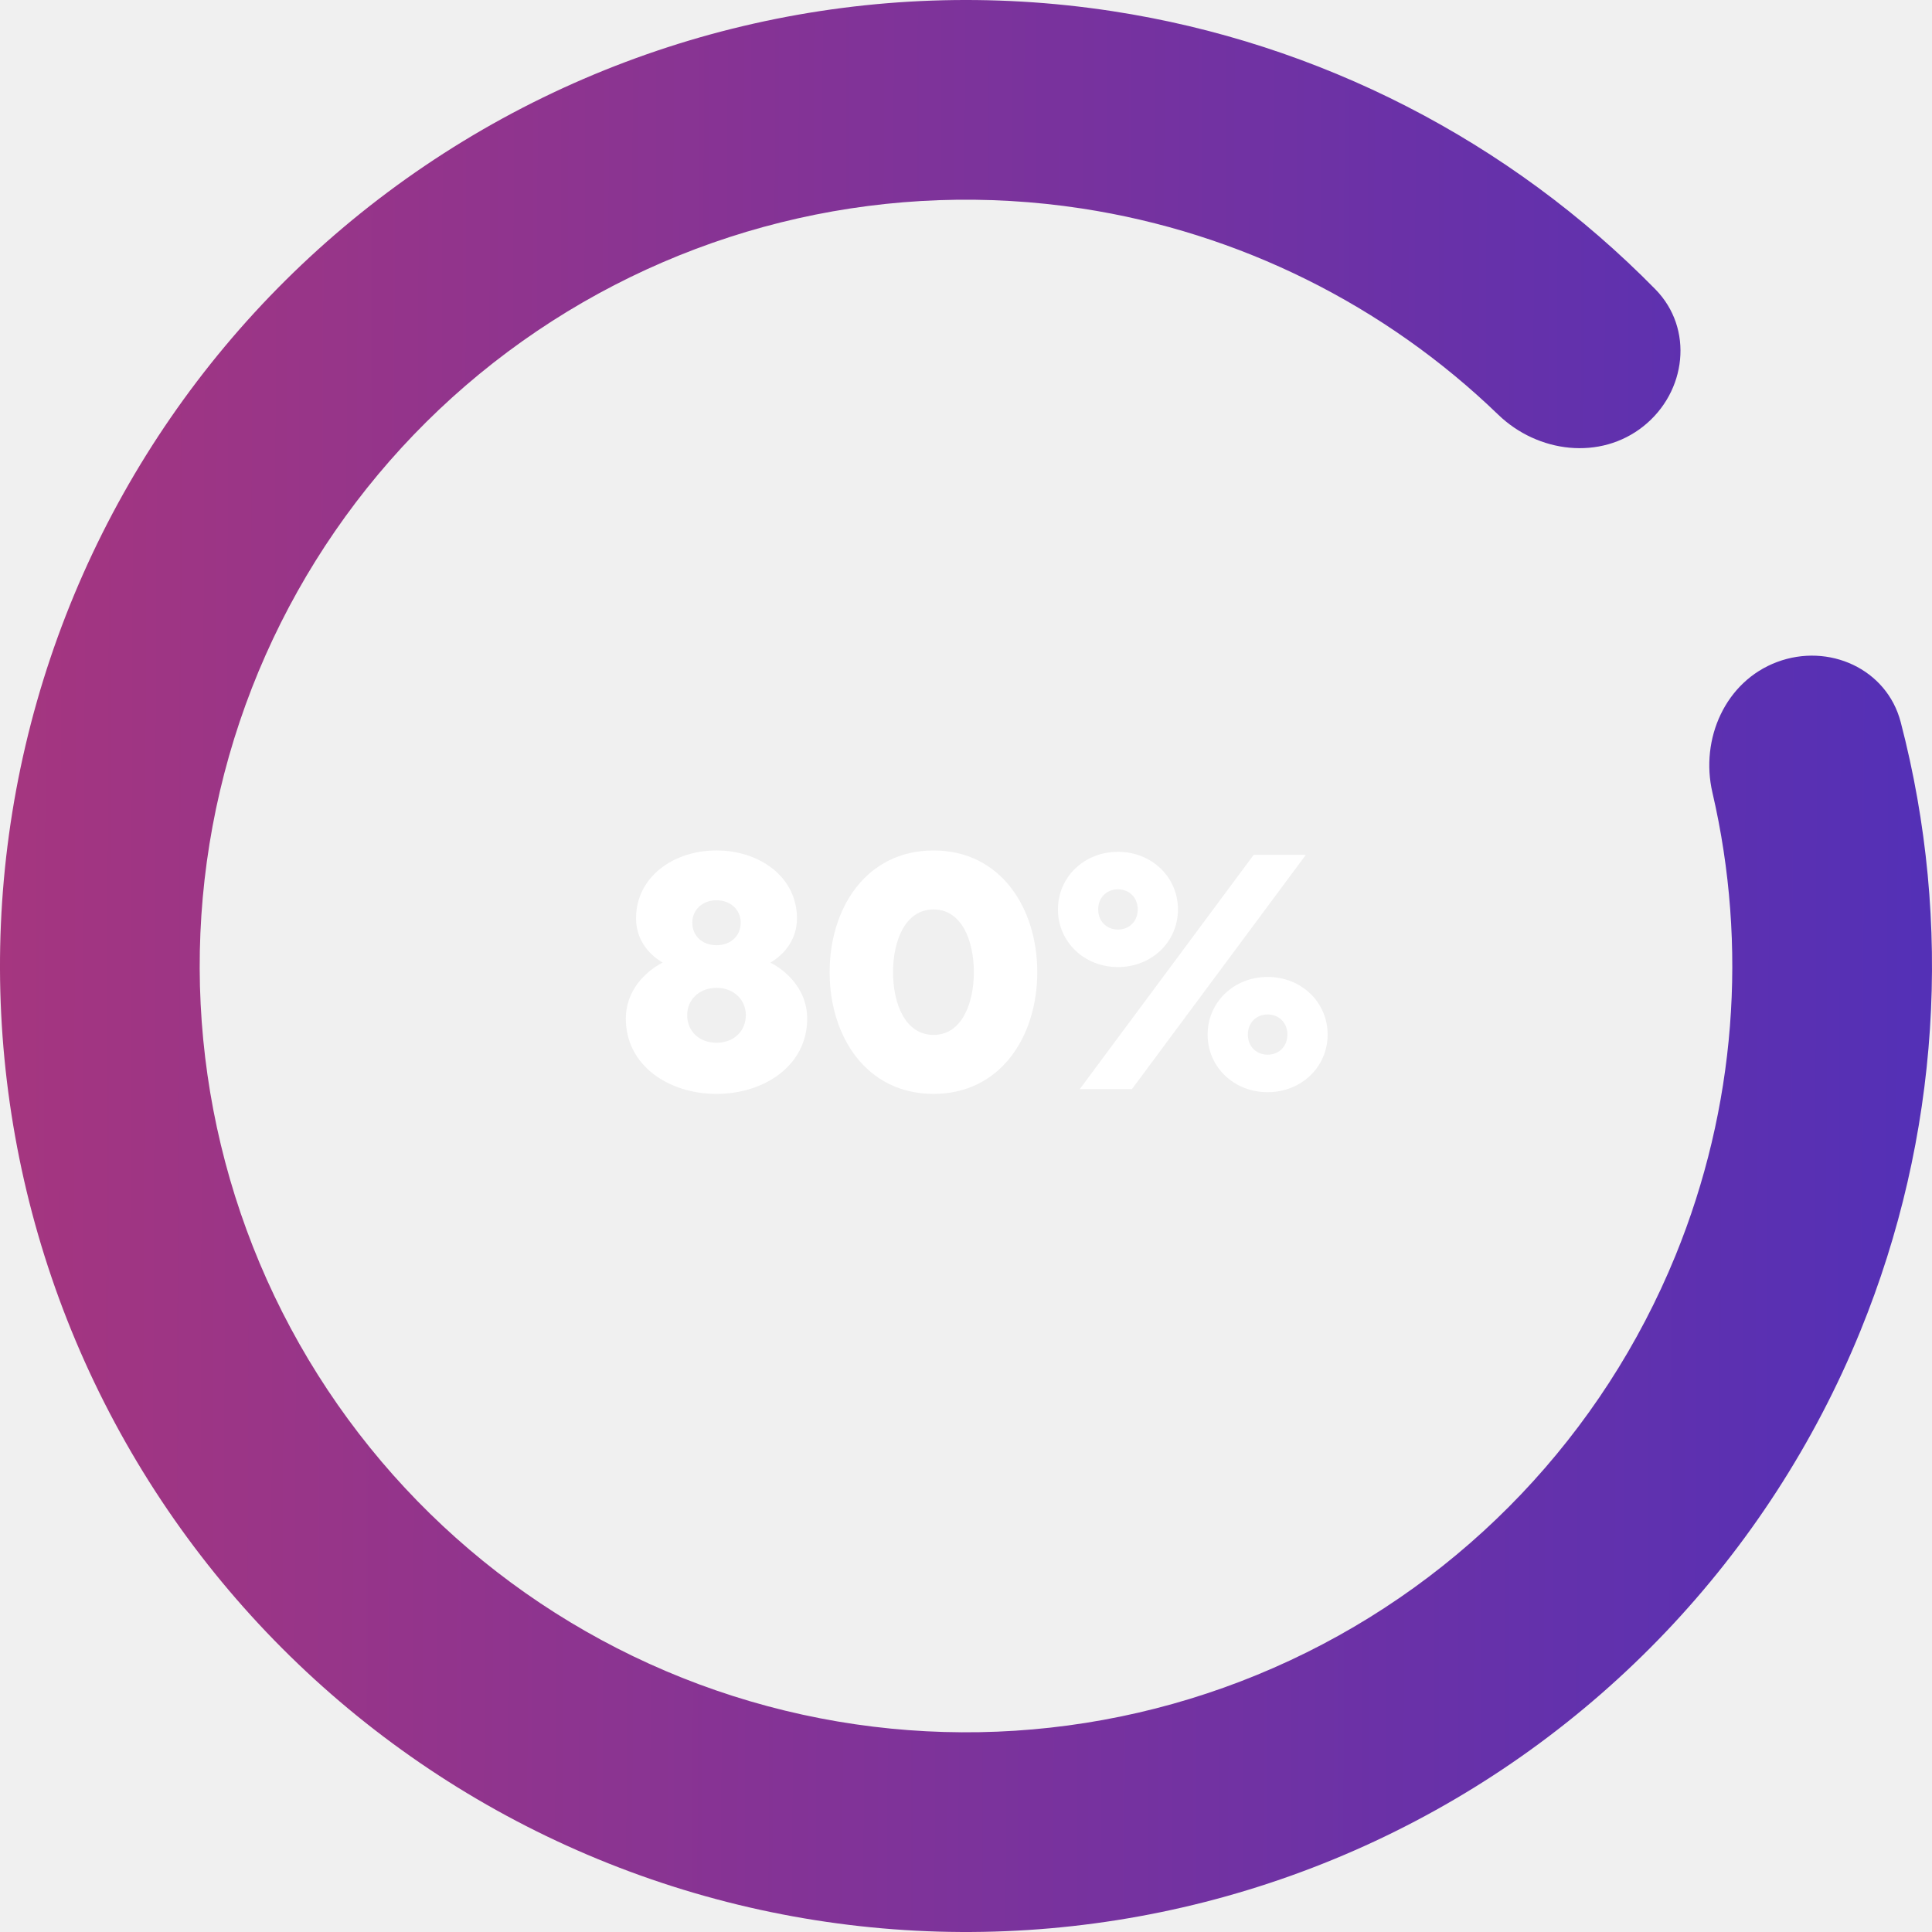
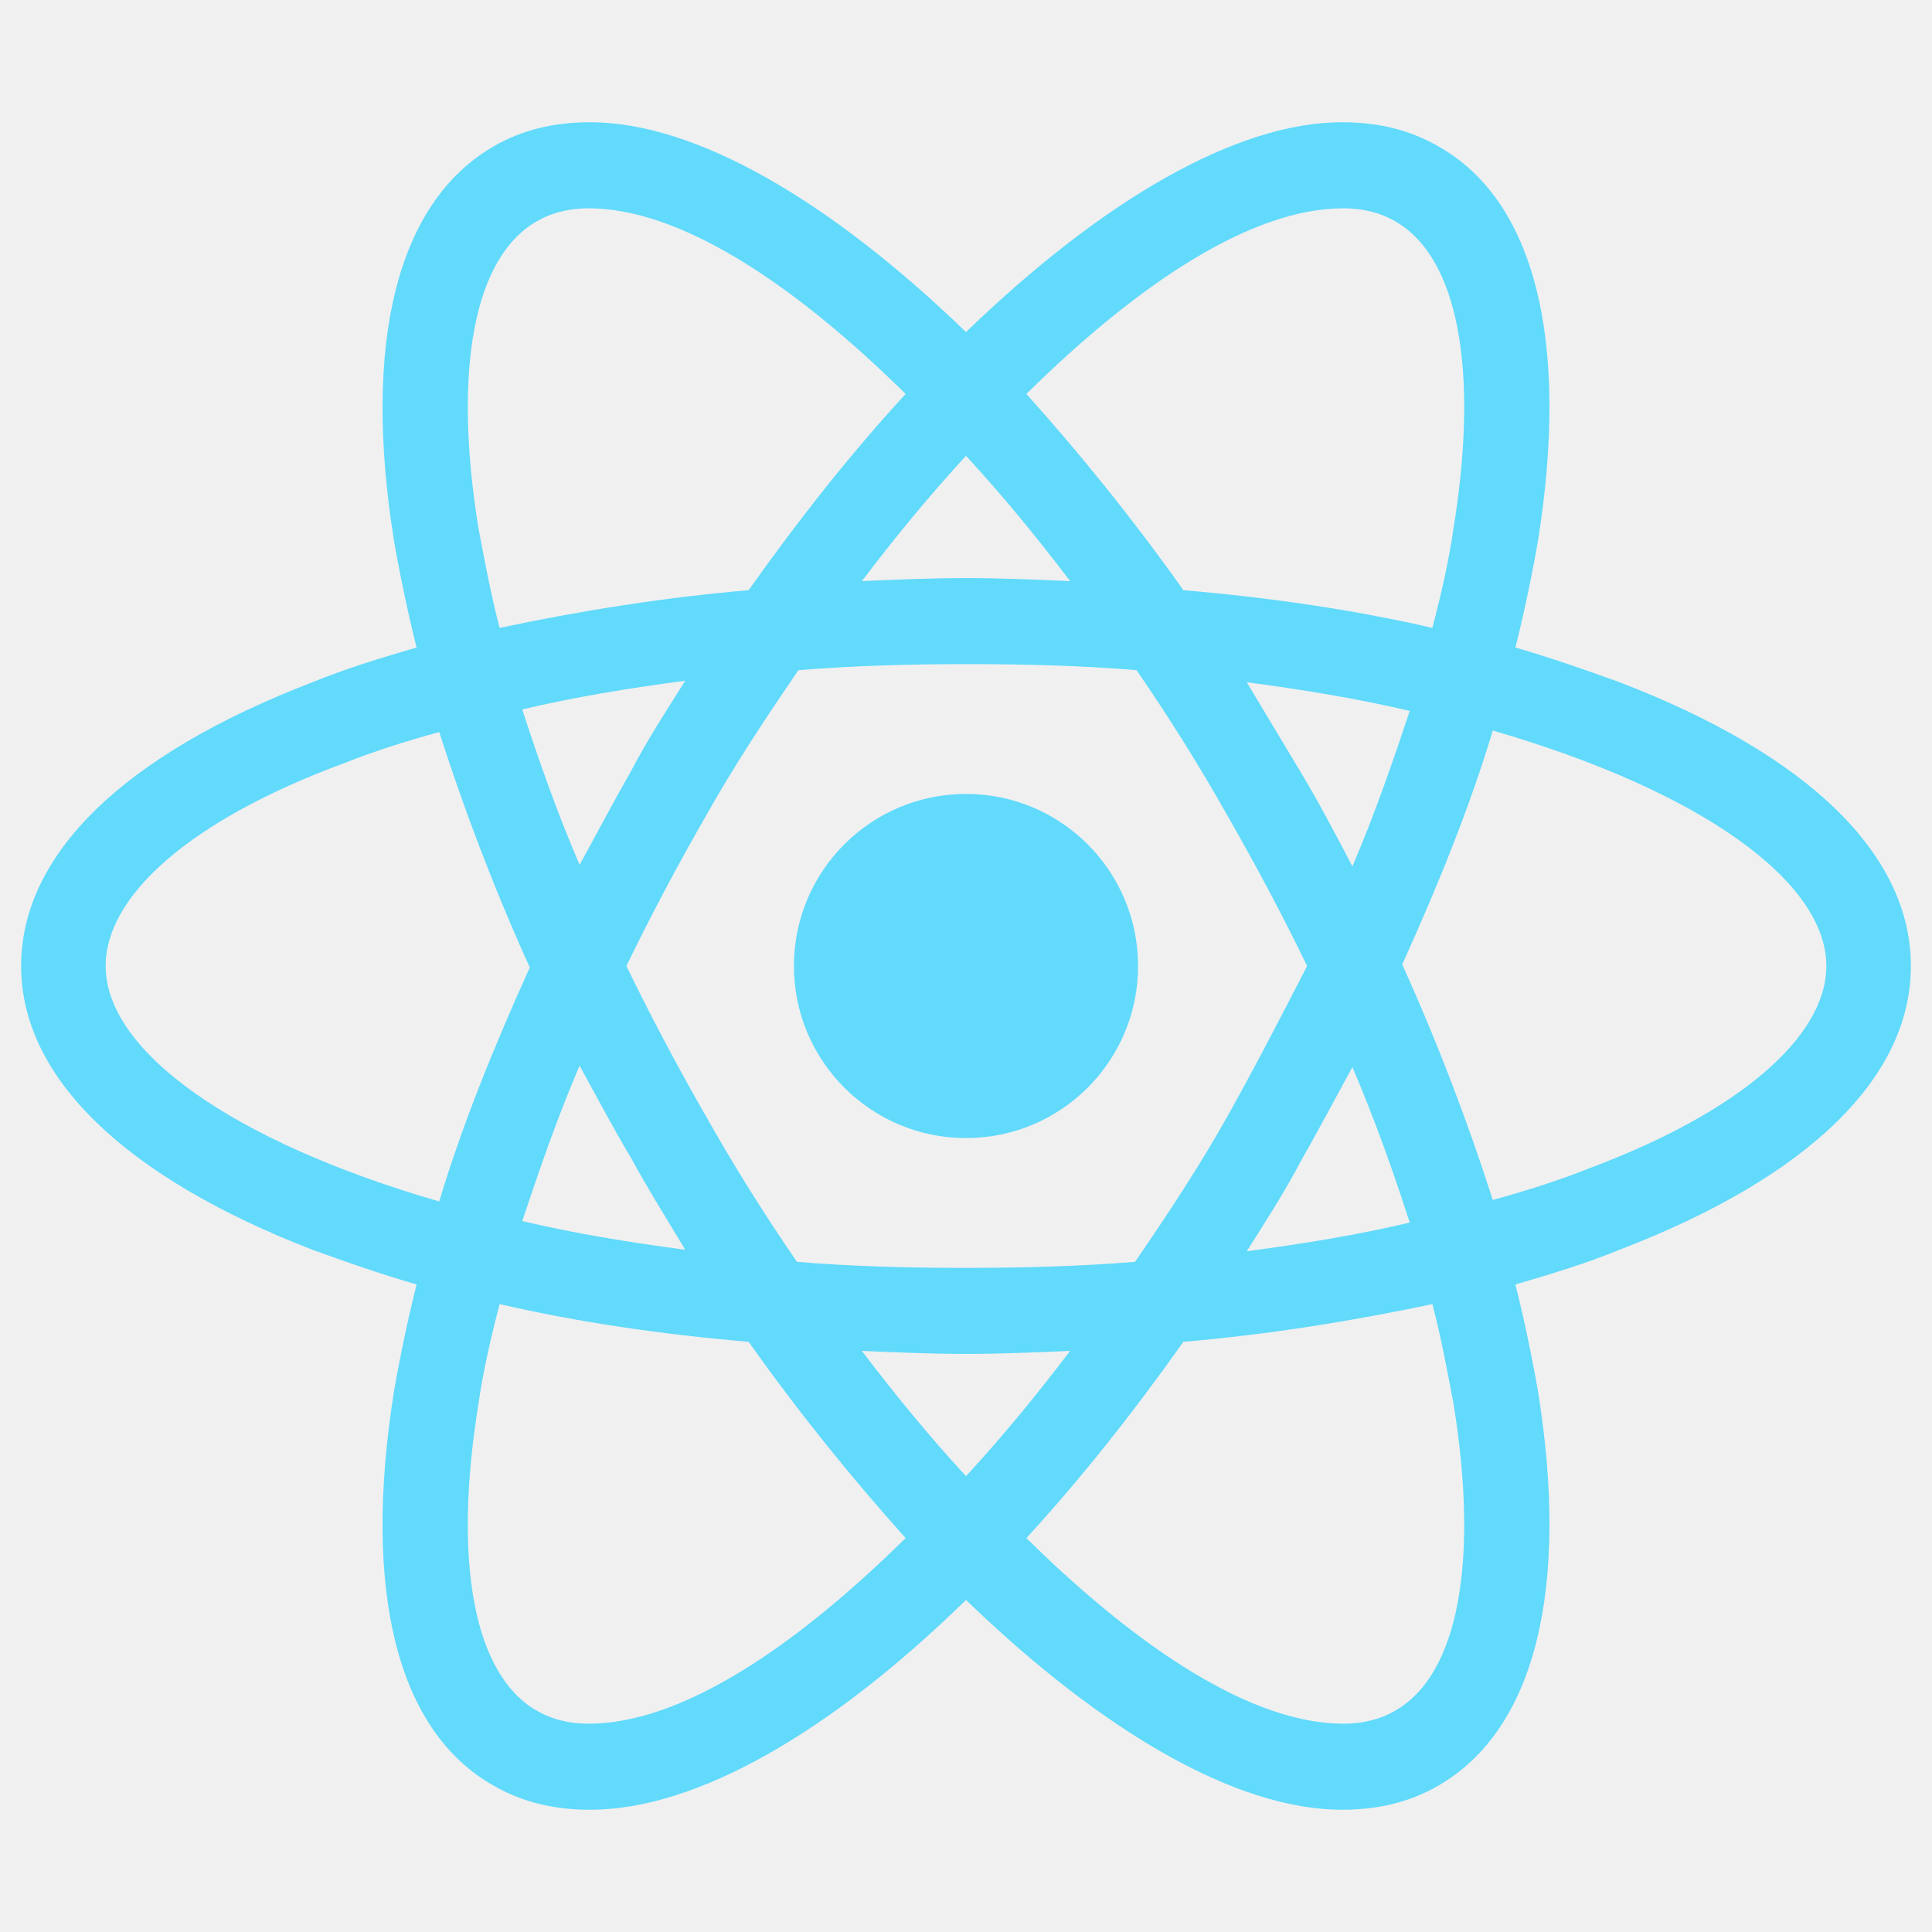
- <svg xmlns="http://www.w3.org/2000/svg" width="204" height="204" viewBox="0 0 204 204" fill="none">
-   <path d="M187.639 69.902C193.092 67.859 199.226 70.614 200.696 76.248C206.238 97.486 204.802 120.051 196.436 140.546C186.737 164.31 168.435 183.543 145.182 194.409C121.928 205.275 95.433 206.975 70.982 199.169C46.531 191.364 25.921 174.628 13.264 152.299C0.607 129.97 -3.166 103.69 2.696 78.702C8.559 53.713 23.627 31.854 44.894 17.484C66.161 3.114 92.064 -2.709 117.435 1.175C139.317 4.524 159.415 14.883 174.791 30.547C178.869 34.702 178.083 41.38 173.529 45.009C168.975 48.637 162.385 47.827 158.195 43.783C146.212 32.215 130.877 24.564 114.244 22.018C94.118 18.937 73.57 23.557 56.699 34.956C39.829 46.355 27.876 63.696 23.225 83.518C18.574 103.34 21.568 124.188 31.608 141.901C41.649 159.614 57.998 172.89 77.394 179.082C96.791 185.274 117.809 183.925 136.255 175.305C154.701 166.686 169.219 151.429 176.914 132.578C183.273 116.999 184.584 99.912 180.815 83.688C179.497 78.016 182.187 71.946 187.639 69.902Z" fill="url(#paint0_linear_16_344)" />
-   <path d="M75.656 89.8C71.048 89.8 67.16 92.644 67.16 96.964C67.16 99.016 68.276 100.636 69.968 101.644C68.06 102.616 66.08 104.668 66.08 107.548C66.08 112.552 70.652 115.504 75.656 115.504C80.66 115.504 85.232 112.552 85.232 107.548C85.232 104.668 83.252 102.616 81.344 101.644C83.036 100.636 84.152 99.016 84.152 96.964C84.152 92.644 80.264 89.8 75.656 89.8ZM78.752 107.188C78.752 108.88 77.492 110.104 75.656 110.104C73.82 110.104 72.56 108.88 72.56 107.188C72.56 105.568 73.82 104.308 75.656 104.308C77.492 104.308 78.752 105.568 78.752 107.188ZM75.656 95.056C77.096 95.056 78.212 96.028 78.212 97.432C78.212 98.836 77.132 99.808 75.656 99.808C74.18 99.808 73.1 98.836 73.1 97.432C73.1 96.028 74.216 95.056 75.656 95.056ZM109.525 102.652C109.525 95.848 105.637 89.8 98.581 89.8C91.489 89.8 87.601 95.848 87.601 102.652C87.601 109.456 91.489 115.504 98.581 115.504C105.637 115.504 109.525 109.456 109.525 102.652ZM102.829 102.652C102.829 106 101.533 109.276 98.581 109.276C95.593 109.276 94.297 106 94.297 102.652C94.297 99.304 95.593 96.028 98.581 96.028C101.533 96.028 102.829 99.304 102.829 102.652ZM124.381 96.028C124.381 92.608 121.609 89.944 118.045 89.944C114.481 89.944 111.709 92.608 111.709 96.028C111.709 99.448 114.481 102.112 118.045 102.112C121.609 102.112 124.381 99.448 124.381 96.028ZM120.133 96.028C120.133 97.288 119.233 98.152 118.045 98.152C116.857 98.152 115.957 97.288 115.957 96.028C115.957 94.768 116.857 93.904 118.045 93.904C119.233 93.904 120.133 94.768 120.133 96.028ZM137.881 90.268H132.373L114.013 115H119.521L137.881 90.268ZM127.513 109.24C127.513 112.66 130.285 115.324 133.849 115.324C137.413 115.324 140.185 112.66 140.185 109.24C140.185 105.82 137.413 103.156 133.849 103.156C130.285 103.156 127.513 105.82 127.513 109.24ZM131.761 109.24C131.761 107.98 132.661 107.116 133.849 107.116C135.037 107.116 135.937 107.98 135.937 109.24C135.937 110.5 135.037 111.364 133.849 111.364C132.661 111.364 131.761 110.5 131.761 109.24Z" fill="white" />
-   <defs>
-     <linearGradient id="paint0_linear_16_344" x1="-12.435" y1="91.215" x2="228.124" y2="92.098" gradientUnits="userSpaceOnUse">
-       <stop stop-color="#AA367C" />
-       <stop offset="1" stop-color="#4A2FBD" />
-     </linearGradient>
-   </defs>
+ <svg xmlns="http://www.w3.org/2000/svg" enable-background="new 0 0 128 128" viewBox="0 0 128 128">
+   <g fill="#61DAFB">
+     <circle cx="64" cy="64" r="11.4" />
+     <path d="M107.3 45.2c-2.2-.8-4.5-1.6-6.9-2.3.6-2.4 1.1-4.8 1.5-7.1 2.1-13.2-.2-22.5-6.6-26.1-1.9-1.1-4-1.6-6.4-1.6-7 0-15.9 5.2-24.9 13.9-9-8.7-17.9-13.9-24.9-13.9-2.4 0-4.5.5-6.4 1.6-6.4 3.7-8.7 13-6.6 26.1.4 2.3.9 4.7 1.5 7.1-2.4.7-4.7 1.4-6.9 2.3-12.5 4.8-19.3 11.4-19.3 18.8s6.9 14 19.3 18.8c2.2.8 4.5 1.6 6.9 2.3-.6 2.4-1.1 4.8-1.5 7.1-2.1 13.2.2 22.5 6.6 26.1 1.9 1.1 4 1.6 6.4 1.6 7.1 0 16-5.2 24.9-13.9 9 8.7 17.9 13.9 24.9 13.9 2.4 0 4.5-.5 6.4-1.6 6.4-3.7 8.7-13 6.6-26.1-.4-2.3-.9-4.7-1.5-7.1 2.4-.7 4.7-1.4 6.9-2.3 12.5-4.8 19.3-11.4 19.3-18.8s-6.8-14-19.3-18.8zm-14.8-30.5c4.1 2.4 5.5 9.8 3.8 20.3-.3 2.1-.8 4.3-1.4 6.6-5.2-1.2-10.7-2-16.5-2.5-3.4-4.8-6.9-9.1-10.4-13 7.4-7.3 14.9-12.3 21-12.3 1.3 0 2.5.3 3.5.9zm-11.2 59.3c-1.8 3.2-3.9 6.4-6.1 9.6-3.7.3-7.4.4-11.2.4-3.9 0-7.6-.1-11.2-.4-2.2-3.2-4.2-6.4-6-9.6-1.9-3.3-3.7-6.7-5.3-10 1.6-3.3 3.4-6.7 5.3-10 1.8-3.2 3.9-6.4 6.1-9.6 3.7-.3 7.4-.4 11.2-.4 3.9 0 7.6.1 11.2.4 2.2 3.2 4.2 6.4 6 9.6 1.9 3.3 3.7 6.7 5.3 10-1.7 3.3-3.4 6.6-5.3 10zm8.3-3.3c1.5 3.5 2.7 6.9 3.8 10.3-3.4.8-7 1.4-10.8 1.9 1.2-1.9 2.5-3.9 3.6-6 1.2-2.1 2.3-4.2 3.4-6.2zm-25.6 27.1c-2.4-2.6-4.7-5.4-6.9-8.3 2.3.1 4.6.2 6.9.2 2.3 0 4.6-.1 6.9-.2-2.2 2.9-4.5 5.7-6.9 8.3zm-18.6-15c-3.8-.5-7.4-1.1-10.8-1.9 1.1-3.3 2.3-6.8 3.8-10.3 1.1 2 2.2 4.1 3.4 6.1 1.2 2.2 2.4 4.1 3.6 6.1zm-7-25.5c-1.5-3.5-2.7-6.9-3.8-10.3 3.4-.8 7-1.4 10.8-1.9-1.2 1.9-2.5 3.9-3.6 6-1.2 2.1-2.3 4.2-3.4 6.2zm25.6-27.1c2.4 2.6 4.7 5.4 6.9 8.3-2.3-.1-4.6-.2-6.9-.2-2.3 0-4.6.1-6.9.2 2.2-2.9 4.5-5.7 6.9-8.3zm22.2 21l-3.6-6c3.8.5 7.4 1.1 10.8 1.9-1.1 3.3-2.3 6.8-3.8 10.3-1.1-2.1-2.2-4.2-3.4-6.2zm-54.5-16.2c-1.7-10.5-.3-17.9 3.8-20.3 1-.6 2.2-.9 3.5-.9 6 0 13.5 4.9 21 12.3-3.5 3.8-7 8.2-10.4 13-5.8.5-11.3 1.4-16.5 2.5-.6-2.3-1-4.5-1.4-6.6zm-24.7 29c0-4.7 5.7-9.7 15.7-13.4 2-.8 4.2-1.5 6.4-2.1 1.6 5 3.6 10.3 6 15.6-2.4 5.3-4.5 10.5-6 15.5-13.8-4-22.1-10-22.1-15.6zm28.5 49.3c-4.1-2.4-5.5-9.8-3.8-20.3.3-2.1.8-4.3 1.4-6.6 5.2 1.2 10.7 2 16.5 2.5 3.4 4.8 6.9 9.1 10.4 13-7.4 7.3-14.9 12.3-21 12.3-1.3 0-2.5-.3-3.5-.9zm60.8-20.3c1.7 10.5.3 17.9-3.8 20.3-1 .6-2.2.9-3.5.9-6 0-13.5-4.9-21-12.3 3.5-3.8 7-8.2 10.4-13 5.8-.5 11.3-1.4 16.5-2.5.6 2.3 1 4.5 1.4 6.6zm9-15.6c-2 .8-4.2 1.5-6.4 2.1-1.6-5-3.6-10.3-6-15.6 2.4-5.3 4.5-10.5 6-15.5 13.8 4 22.1 10 22.1 15.6 0 4.7-5.8 9.7-15.7 13.4z" />
+   </g>
</svg>
